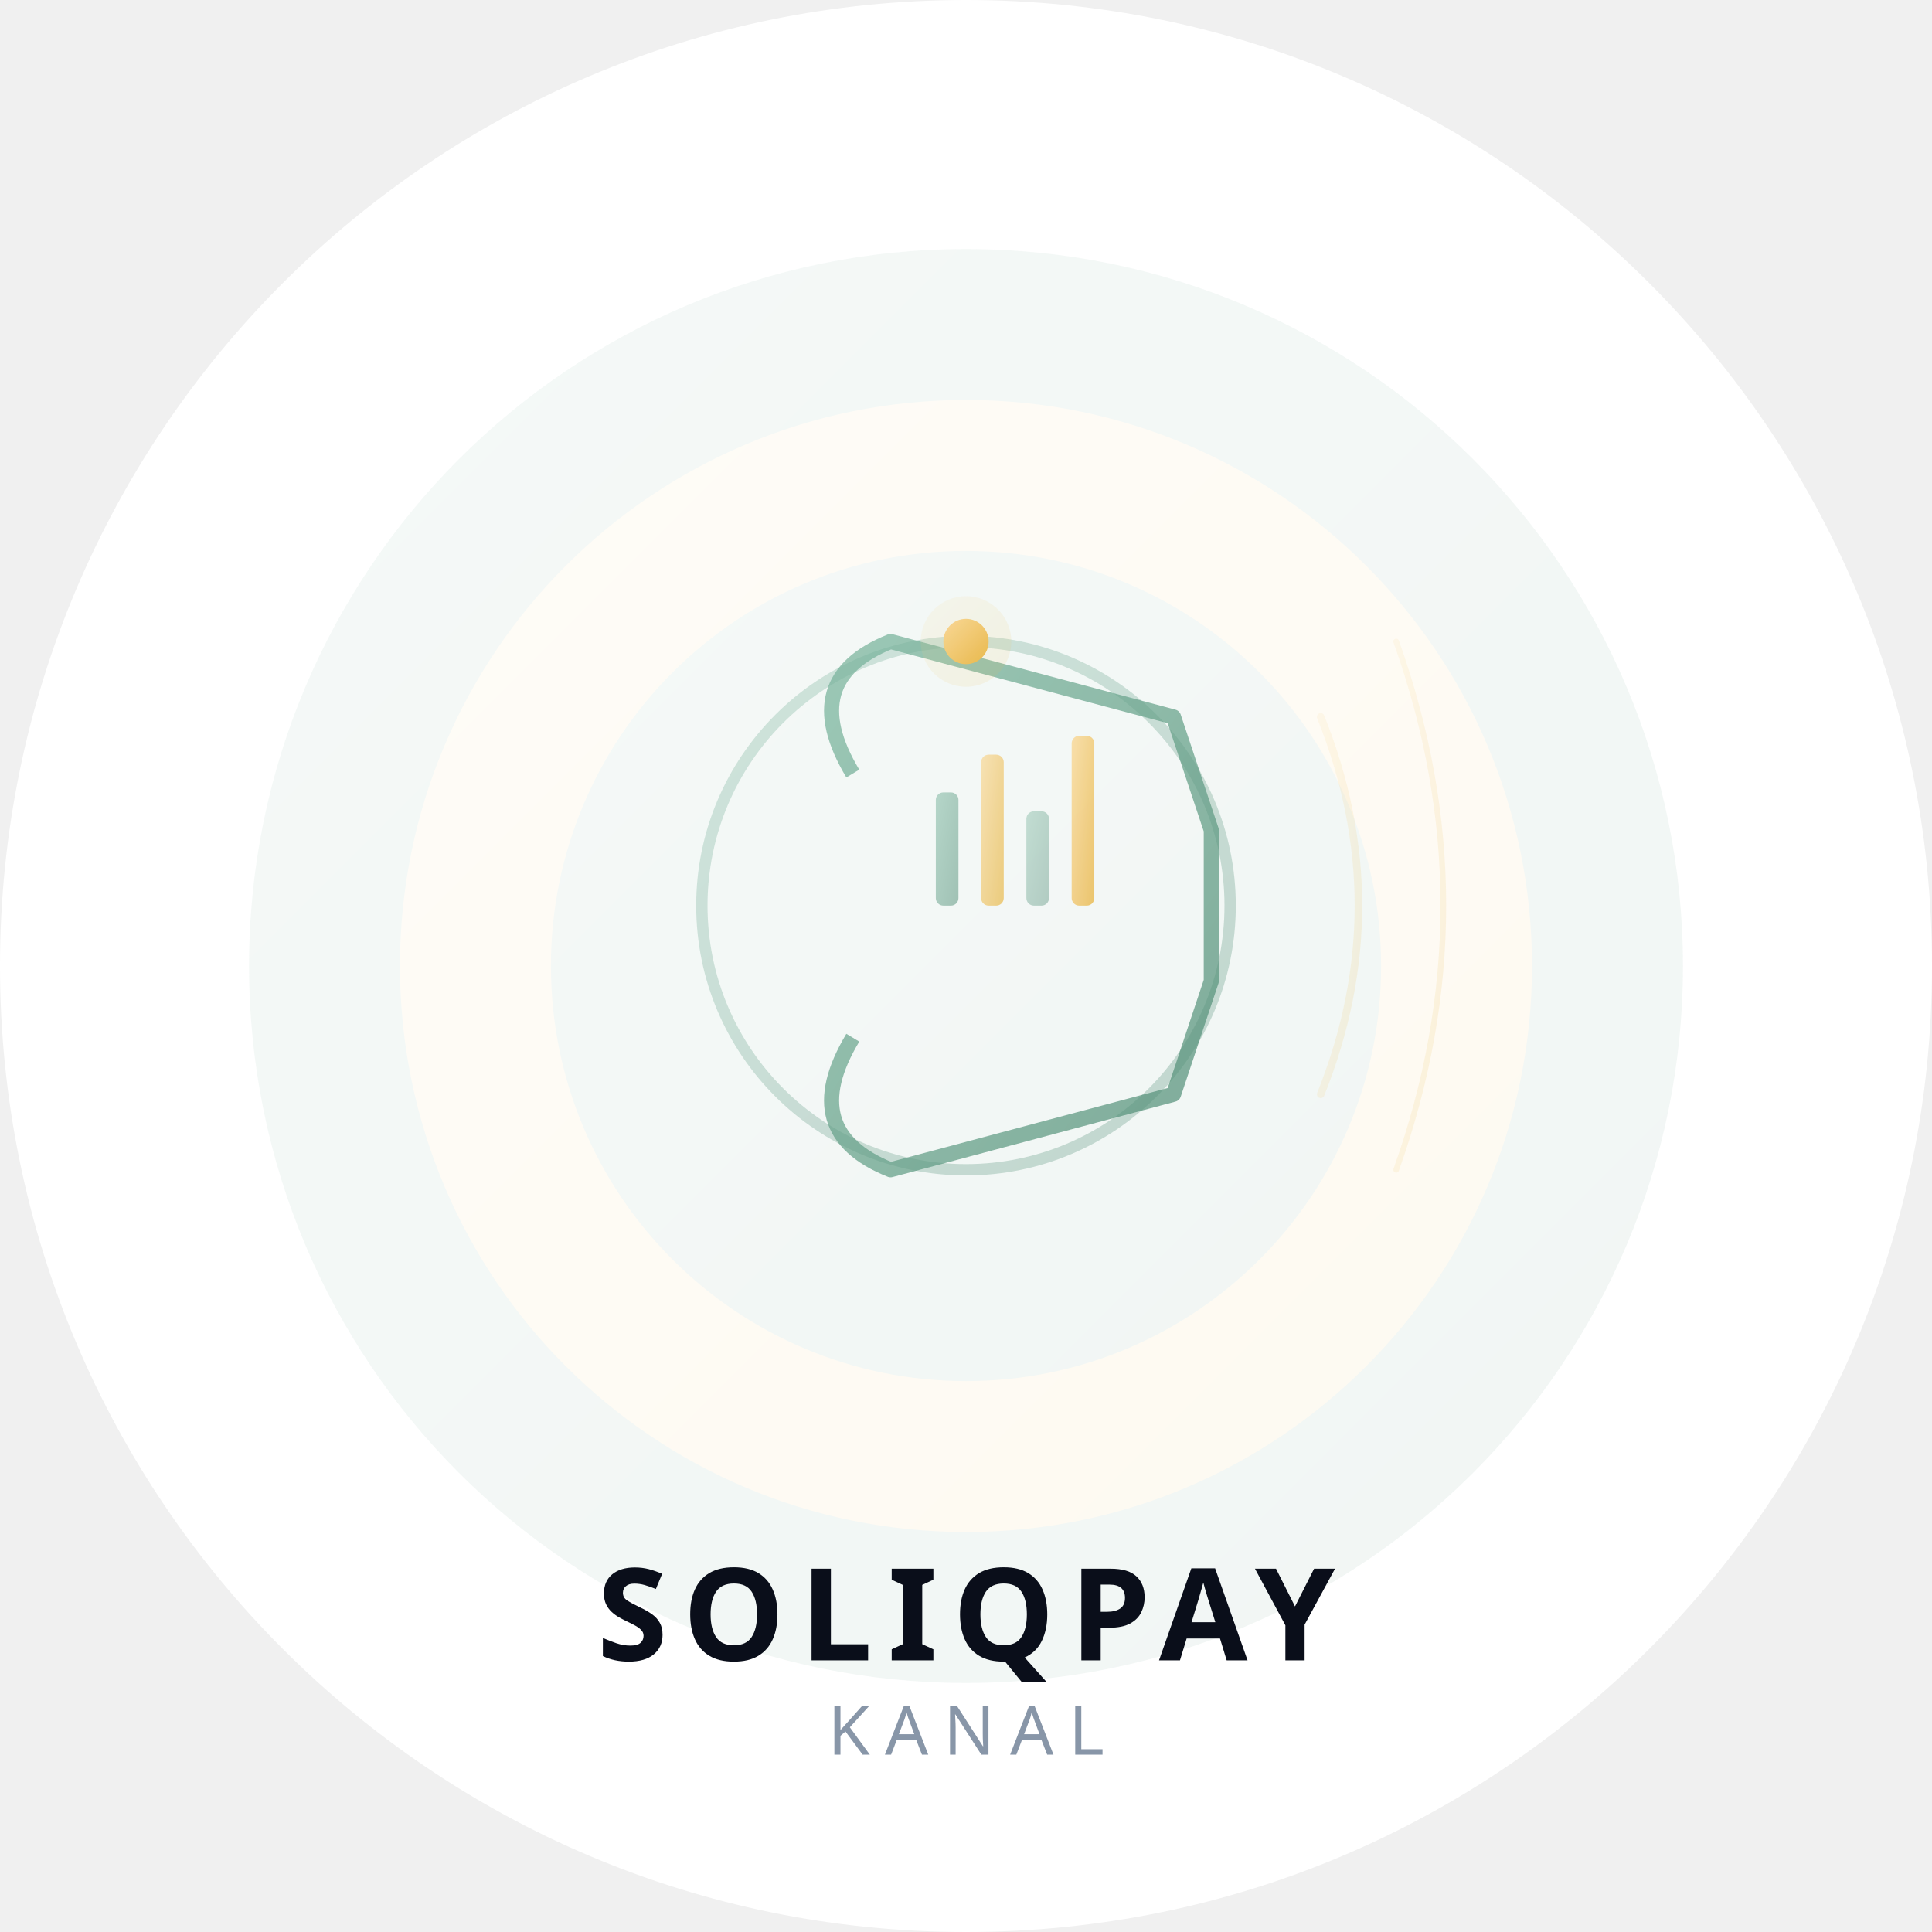
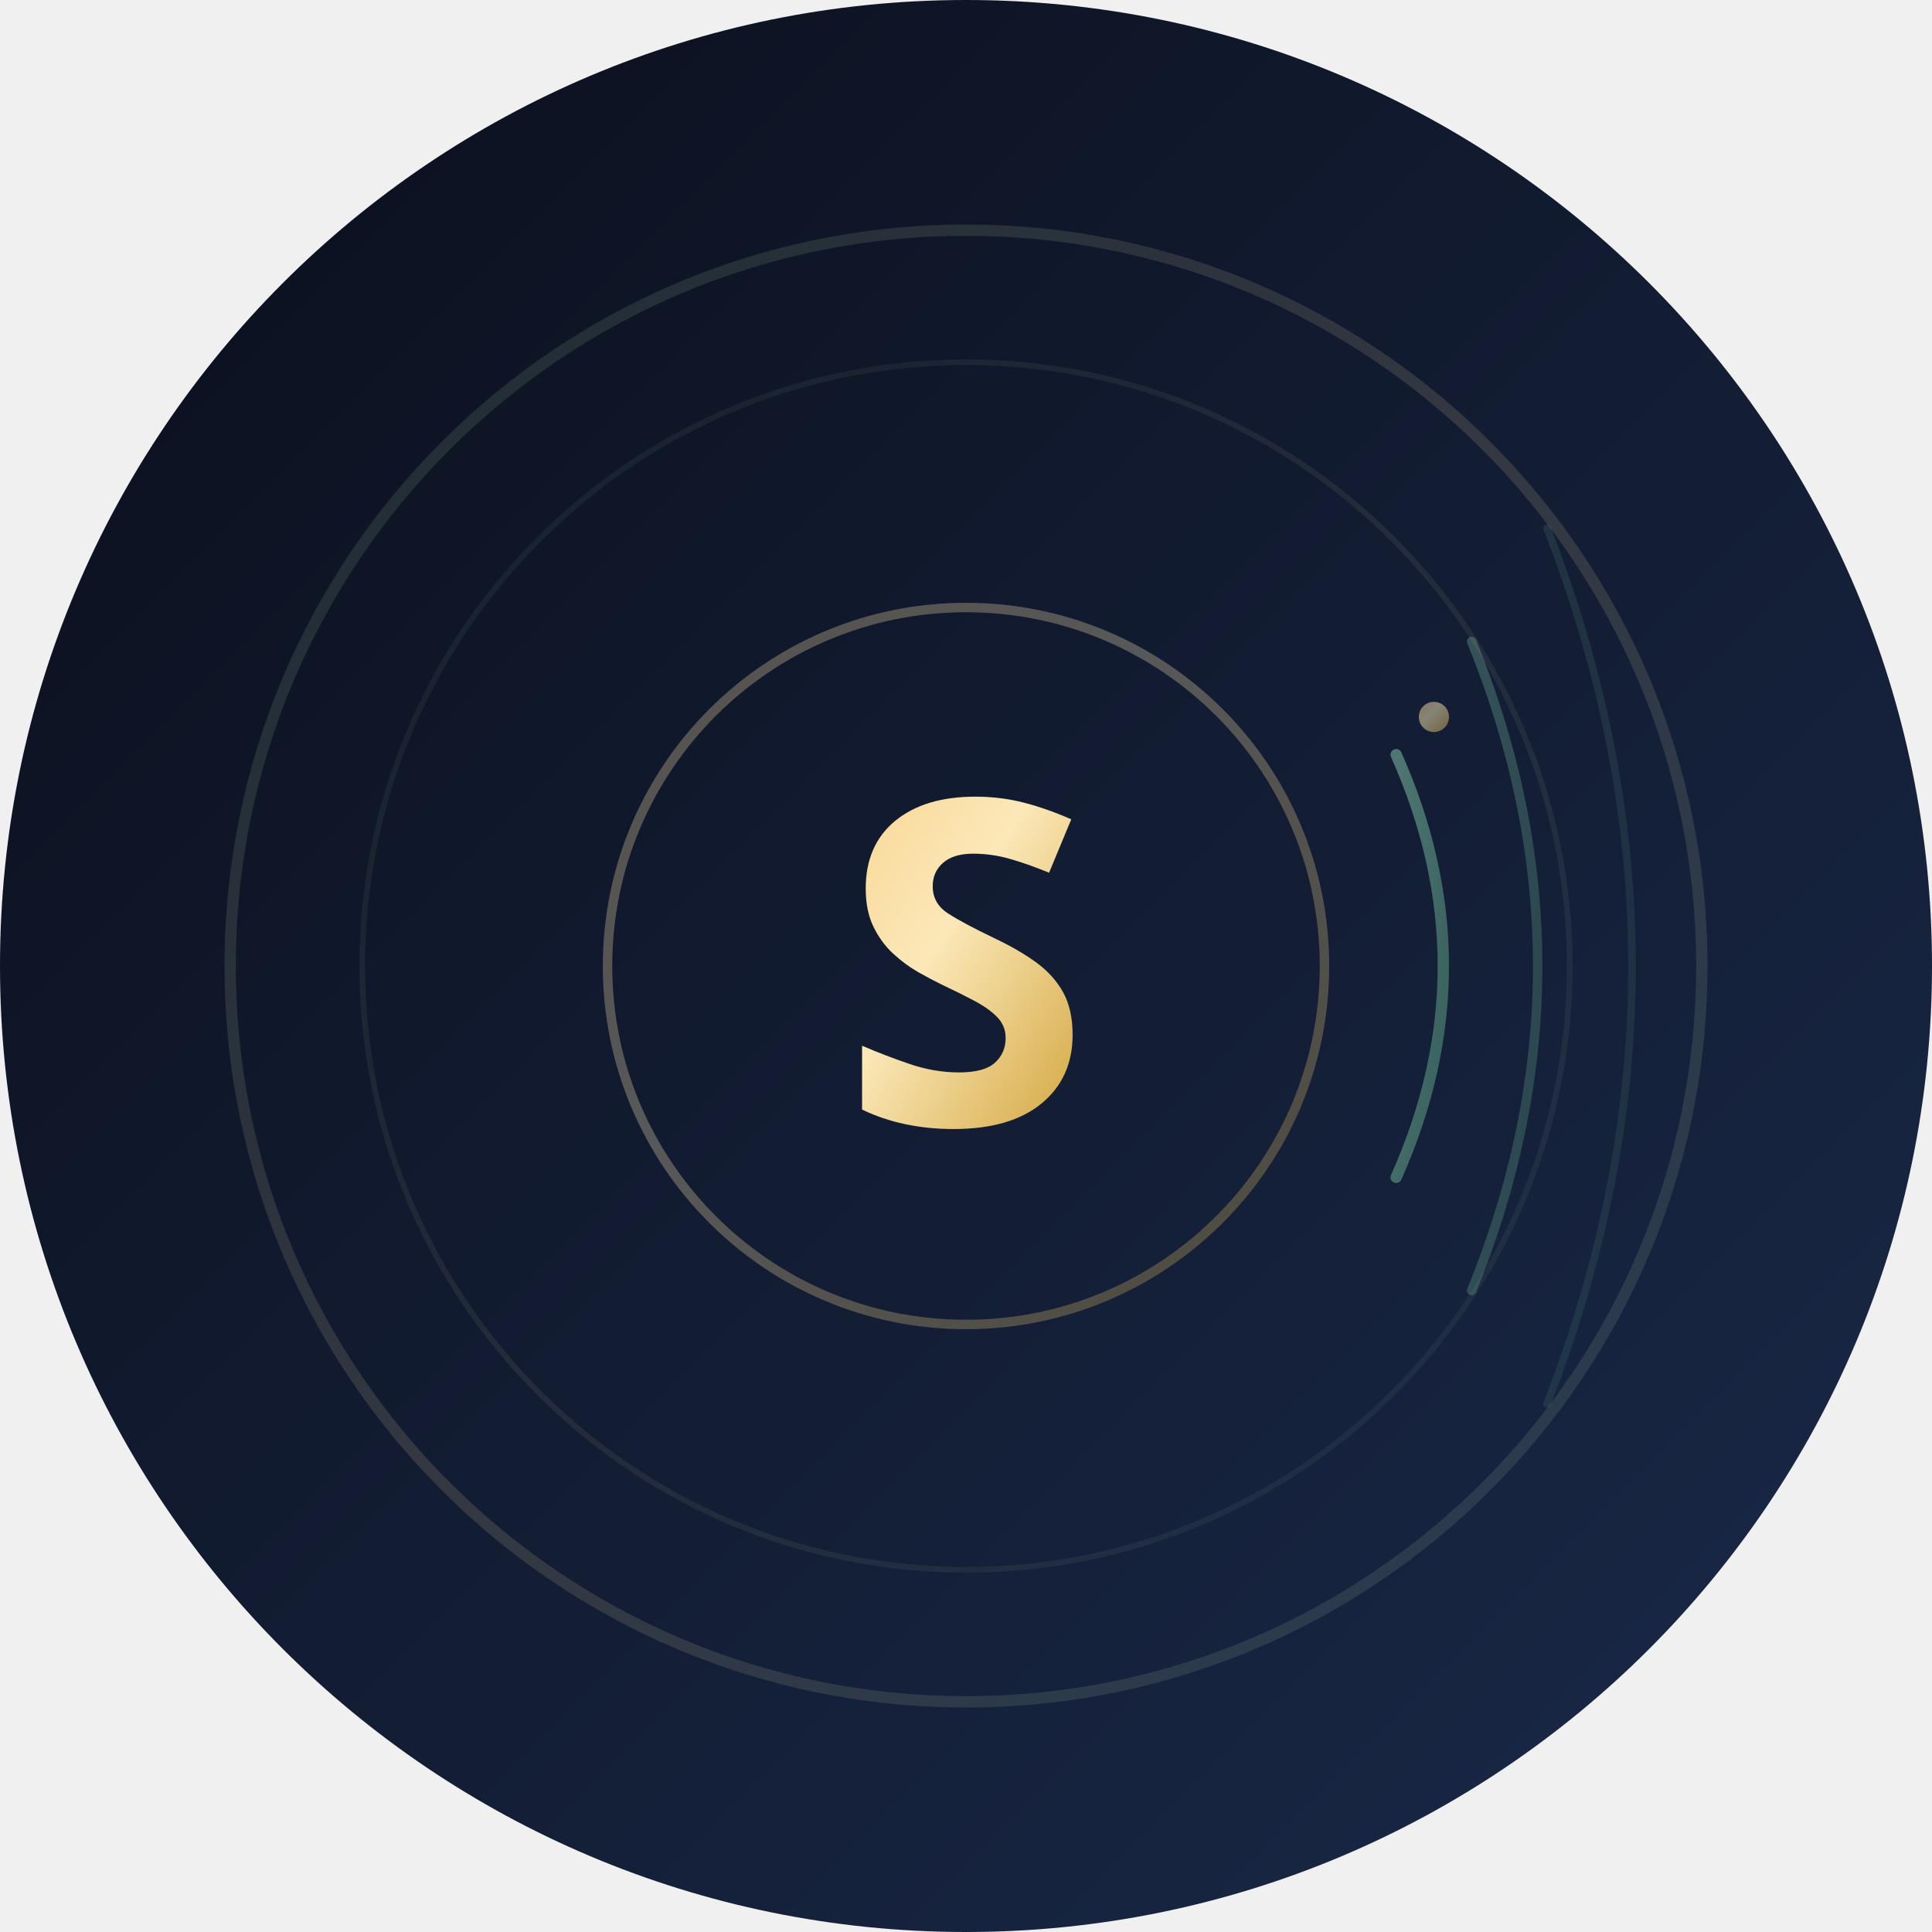
<svg xmlns="http://www.w3.org/2000/svg" viewBox="0 0 512 512">
  <defs>
-     <linearGradient id="g1" x1="0" y1="0" x2="1" y2="1">
+     <linearGradient id="bg" x1="0" y1="0" x2="1" y2="1">
+       <stop offset="0%" stop-color="#0a0e1a" />
+       <stop offset="100%" stop-color="#1a2a4a" />
+     </linearGradient>
+     <linearGradient id="gold" x1="0" y1="0" x2="1" y2="1">
+       <stop offset="0%" stop-color="#f9d898" />
+       <stop offset="40%" stop-color="#fbe8b8" />
+       <stop offset="100%" stop-color="#d4a843" />
+     </linearGradient>
+     <linearGradient id="teal" x1="0" y1="0" x2="1" y2="1">
      <stop offset="0%" stop-color="#77b39b" />
      <stop offset="100%" stop-color="#4d8a72" />
    </linearGradient>
-     <linearGradient id="g2" x1="0" y1="0" x2="1" y2="1">
-       <stop offset="0%" stop-color="#f9d898" />
-       <stop offset="100%" stop-color="#e8b84a" />
+     <linearGradient id="ringGrad" x1="0" y1="0" x2="1" y2="1">
+       <stop offset="0%" stop-color="#77b39b" />
+       <stop offset="50%" stop-color="#f9d898" />
+       <stop offset="100%" stop-color="#77b39b" />
    </linearGradient>
  </defs>
-   <rect width="512" height="512" rx="512" fill="white" />
-   <g opacity="0.08">
-     <circle cx="256" cy="256" r="190" fill="url(#g1)" />
-     <circle cx="256" cy="256" r="150" fill="url(#g2)" />
-     <circle cx="256" cy="256" r="110" fill="url(#g1)" />
+   <rect width="512" height="512" rx="512" fill="url(#bg)" />
+   <circle cx="256" cy="256" r="195" fill="none" stroke="url(#ringGrad)" stroke-width="3" opacity="0.15" />
+   <circle cx="256" cy="256" r="160" fill="none" stroke="url(#ringGrad)" stroke-width="1.5" opacity="0.08" />
+   <g stroke="url(#teal)" fill="none" stroke-linecap="round">
+     <path d="M370 200 Q395 256 370 312" stroke-width="3" opacity="0.6" />
+     <path d="M390 170 Q425 256 390 342" stroke-width="2.5" opacity="0.35" />
+     <path d="M410 140 Q455 256 410 372" stroke-width="2" opacity="0.15" />
  </g>
-   <g transform="translate(256, 240)">
-     <circle cx="0" cy="0" r="70" fill="none" stroke="url(#g1)" stroke-width="3" opacity="0.3" />
-     <path d="M-30 -35 Q-45 -60 -20 -70 L55 -50 L65 -20 L65 20 L55 50 L-20 70 Q-45 60 -30 35" fill="none" stroke="url(#g1)" stroke-width="4" stroke-linejoin="round" opacity="0.7" />
-     <rect x="-8" y="-30" width="6" height="30" rx="2" fill="url(#g1)" opacity="0.5" />
-     <rect x="4" y="-40" width="6" height="40" rx="2" fill="url(#g2)" opacity="0.7" />
-     <rect x="16" y="-25" width="6" height="25" rx="2" fill="url(#g1)" opacity="0.4" />
-     <rect x="28" y="-45" width="6" height="45" rx="2" fill="url(#g2)" opacity="0.8" />
-     <circle cx="0" cy="-70" r="6" fill="url(#g2)" />
-     <circle cx="0" cy="-70" r="12" fill="url(#g2)" opacity="0.12" />
-   </g>
-   <g stroke="url(#g2)" fill="none" stroke-linecap="round" opacity="0.15">
-     <path d="M350 190 Q370 240 350 290" stroke-width="2" />
-     <path d="M370 170 Q395 240 370 310" stroke-width="1.5" />
-   </g>
-   <text x="256" y="440" text-anchor="middle" fill="#0a0e1a" font-size="34" font-weight="800" font-family="system-ui, sans-serif" letter-spacing="4">SOLIQPAY</text>
-   <text x="256" y="465" text-anchor="middle" fill="#8896a8" font-size="18" font-weight="500" font-family="system-ui, sans-serif" letter-spacing="4">KANAL</text>
+   <circle cx="256" cy="256" r="95" fill="none" stroke="url(#gold)" stroke-width="2.5" opacity="0.3" />
+   <text x="256" y="298" text-anchor="middle" fill="url(#gold)" font-size="120" font-weight="900" font-family="system-ui, sans-serif">S</text>
+   <circle cx="380" cy="190" r="4" fill="url(#gold)" opacity="0.5" />
</svg>
